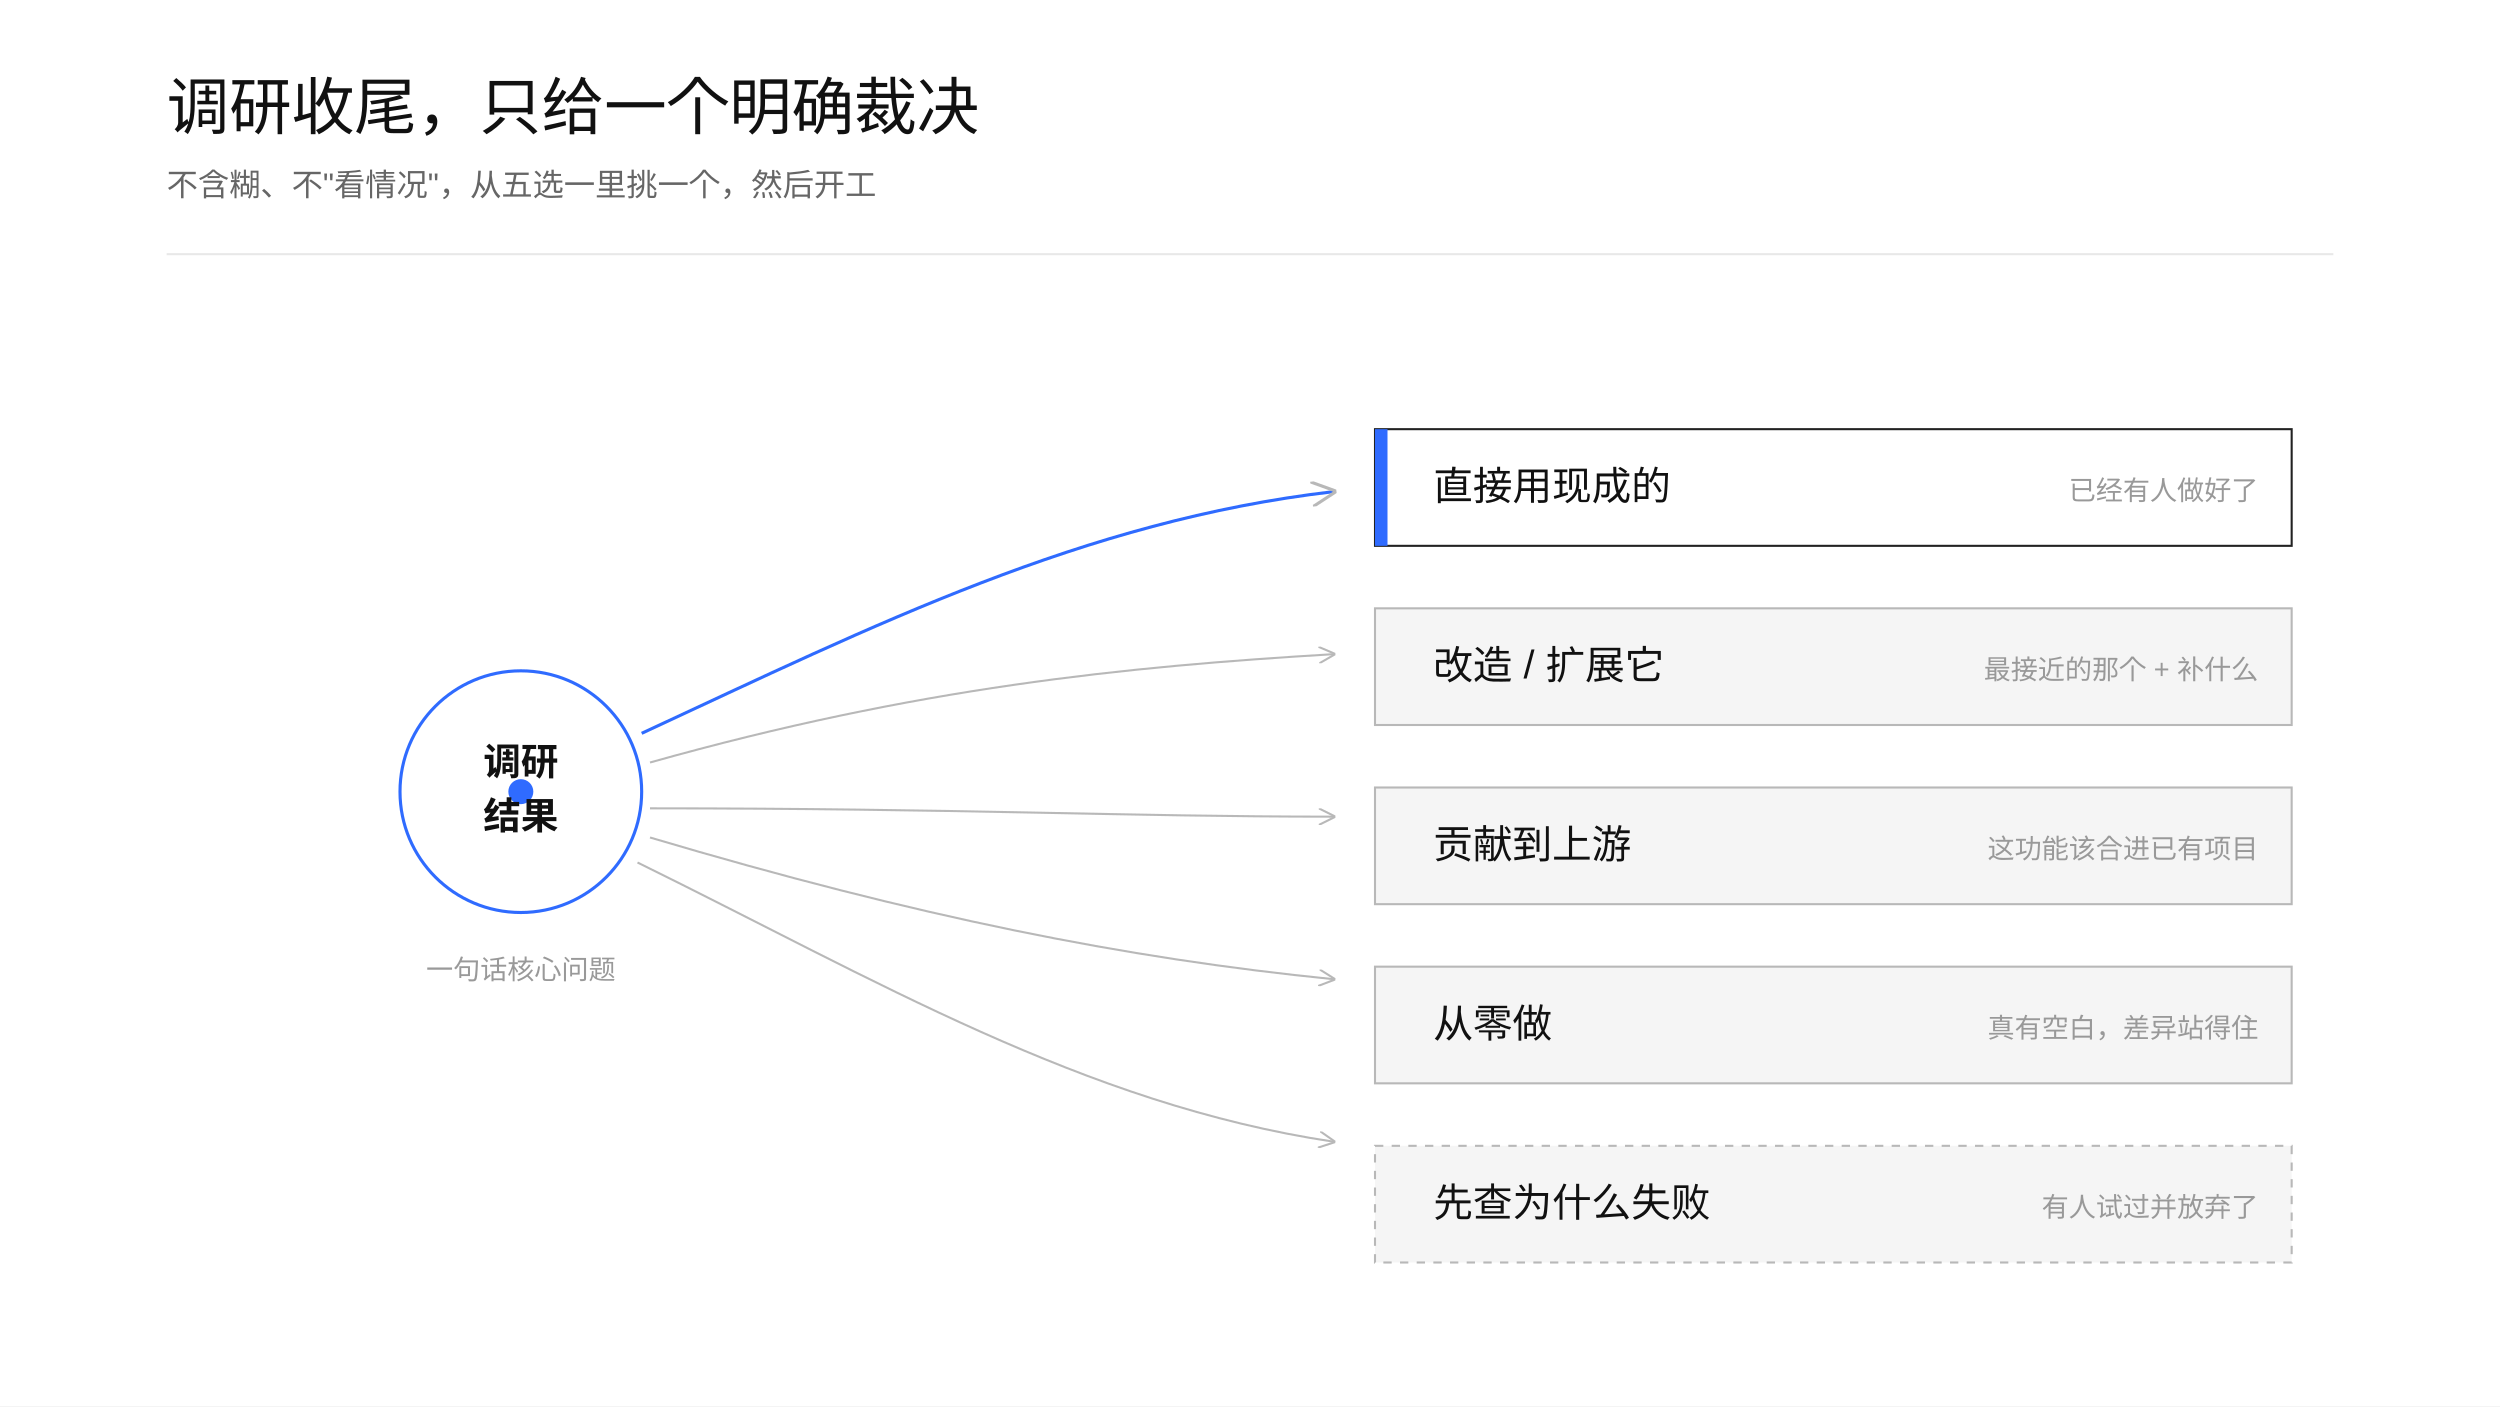
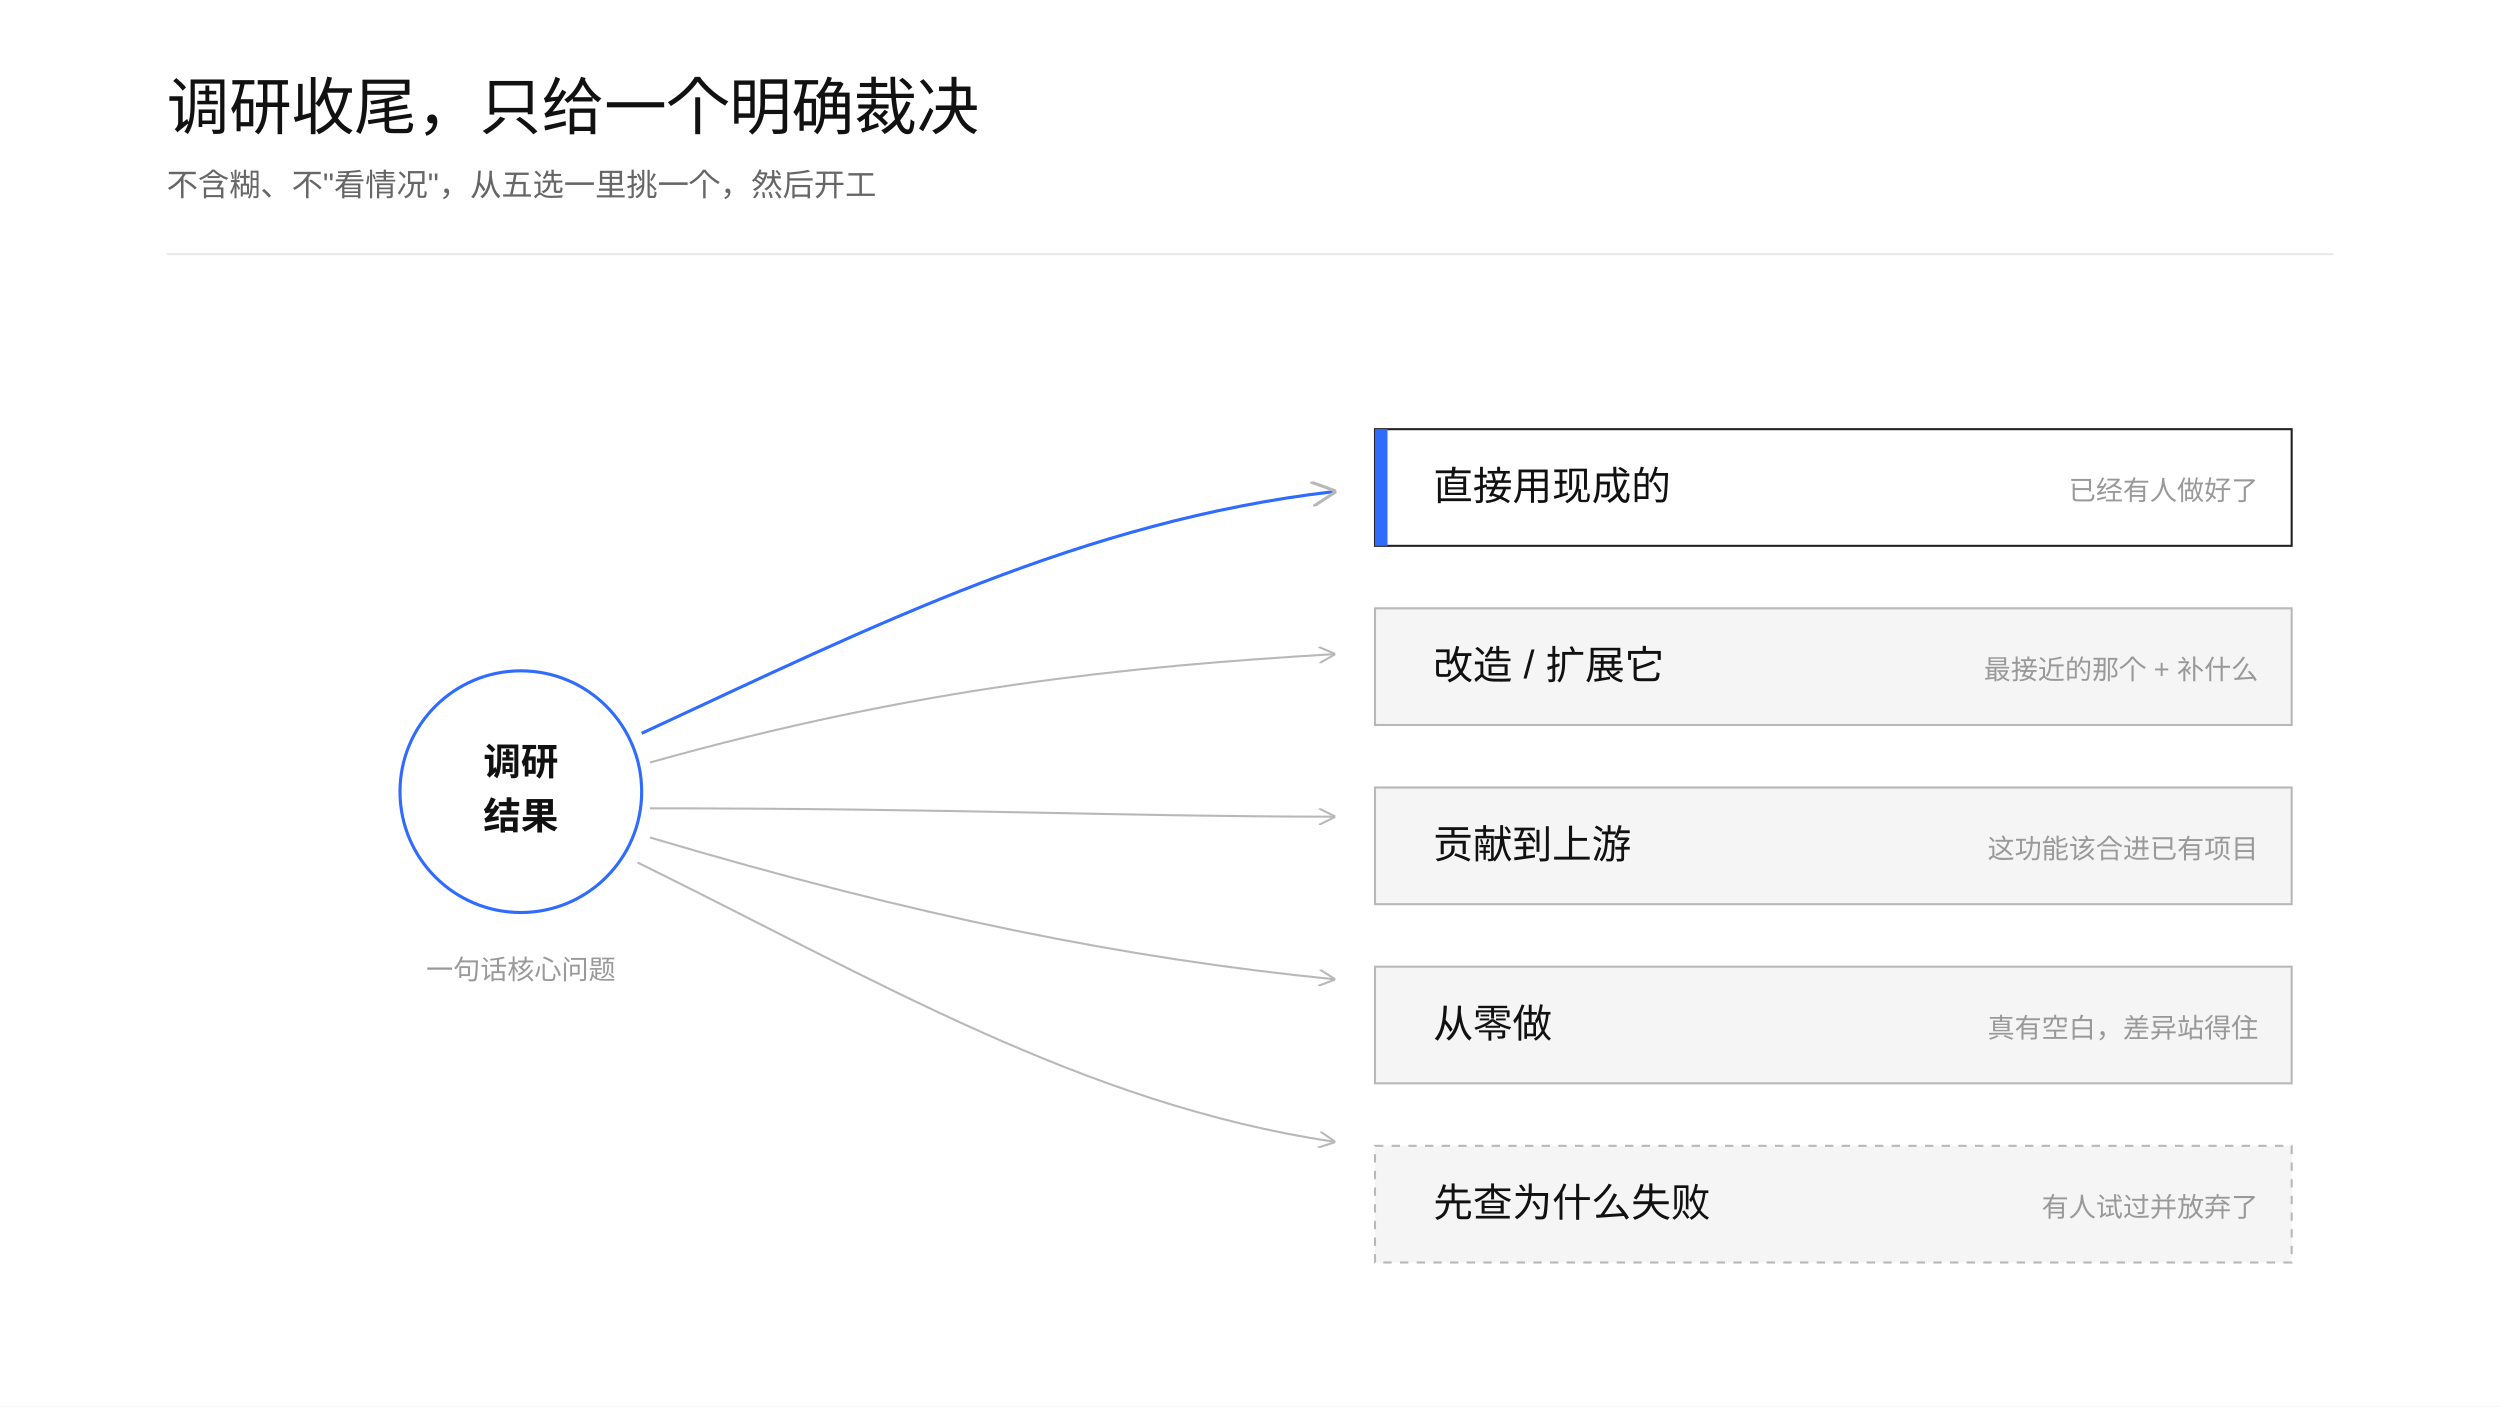
<svg xmlns="http://www.w3.org/2000/svg" width="1200" height="675" viewBox="0 0 1200 675">
  <defs>
    <marker id="a4" markerWidth="8" markerHeight="8" refX="7" refY="4" orient="auto" markerUnits="strokeWidth">
      <path d="M0,0 L8,4 L0,8" fill="none" stroke="#B8B8B8" stroke-width="1" />
    </marker>
  </defs>
  <rect width="1200" height="675" fill="#FFFFFF" />
  <g font-family="PingFang SC, Noto Sans SC, Arial, sans-serif">
    <text x="80" y="62" fill="#111111" font-size="30" font-weight="500">调研收尾，只给一个明确裁决</text>
    <text x="80" y="94" fill="#666666" font-size="15">不含糊、不"看情况"，从五选一里挑一个，然后开工</text>
    <line x1="80" y1="122" x2="1120" y2="122" stroke="#E8E8E8" stroke-width="1" />
    <circle cx="250" cy="380" r="58" fill="#FFFFFF" stroke="#2F6BFF" stroke-width="1.5" />
-     <circle cx="250" cy="380" r="6" fill="#2F6BFF" />
    <text x="250" y="372" text-anchor="middle" fill="#111111" font-size="18" font-weight="600">调研</text>
    <text x="250" y="398" text-anchor="middle" fill="#111111" font-size="18" font-weight="600">结果</text>
    <text x="250" y="470" text-anchor="middle" fill="#999999" font-size="13">一句话核心问题</text>
    <path d="M308 352 C420 300 520 250 640 236" fill="none" stroke="#2F6BFF" stroke-width="1.5" marker-end="url(#a4)" />
    <rect x="660" y="206" width="440" height="56" fill="#FFFFFF" stroke="#222222" stroke-width="1" />
    <rect x="660" y="206" width="6" height="56" fill="#2F6BFF" />
    <text x="688" y="240" fill="#111111" font-size="19" font-weight="500">直接用现成的</text>
    <text x="1084" y="240" text-anchor="end" fill="#999999" font-size="13">已经有人做好了</text>
    <path d="M312 366 C440 330 540 320 640 314" fill="none" stroke="#B8B8B8" stroke-width="1" marker-end="url(#a4)" />
    <rect x="660" y="292" width="440" height="56" fill="#F5F5F5" stroke="#B8B8B8" stroke-width="1" />
    <text x="688" y="326" fill="#111111" font-size="19" font-weight="500">改造 / 扩展它</text>
    <text x="1084" y="326" text-anchor="end" fill="#999999" font-size="13">最接近的那个 + 补什么</text>
    <path d="M312 388 C460 388 540 392 640 392" fill="none" stroke="#B8B8B8" stroke-width="1" marker-end="url(#a4)" />
    <rect x="660" y="378" width="440" height="56" fill="#F5F5F5" stroke="#B8B8B8" stroke-width="1" />
    <text x="688" y="412" fill="#111111" font-size="19" font-weight="500">贡献到上游</text>
    <text x="1084" y="412" text-anchor="end" fill="#999999" font-size="13">这功能该合进已有项目</text>
    <path d="M312 402 C440 440 540 460 640 470" fill="none" stroke="#B8B8B8" stroke-width="1" marker-end="url(#a4)" />
    <rect x="660" y="464" width="440" height="56" fill="#F5F5F5" stroke="#B8B8B8" stroke-width="1" />
    <text x="688" y="498" fill="#111111" font-size="19" font-weight="500">从零做</text>
    <text x="1084" y="498" text-anchor="end" fill="#999999" font-size="13">真有空白，差异站得住</text>
    <path d="M306 414 C420 470 520 530 640 548" fill="none" stroke="#B8B8B8" stroke-width="1" marker-end="url(#a4)" />
    <rect x="660" y="550" width="440" height="56" fill="#F5F5F5" stroke="#B8B8B8" stroke-width="1" stroke-dasharray="4 4" />
    <text x="688" y="584" fill="#111111" font-size="19" font-weight="500">先查为什么失败</text>
    <text x="1084" y="584" text-anchor="end" fill="#999999" font-size="13">有人试过并放弃了</text>
  </g>
</svg>
